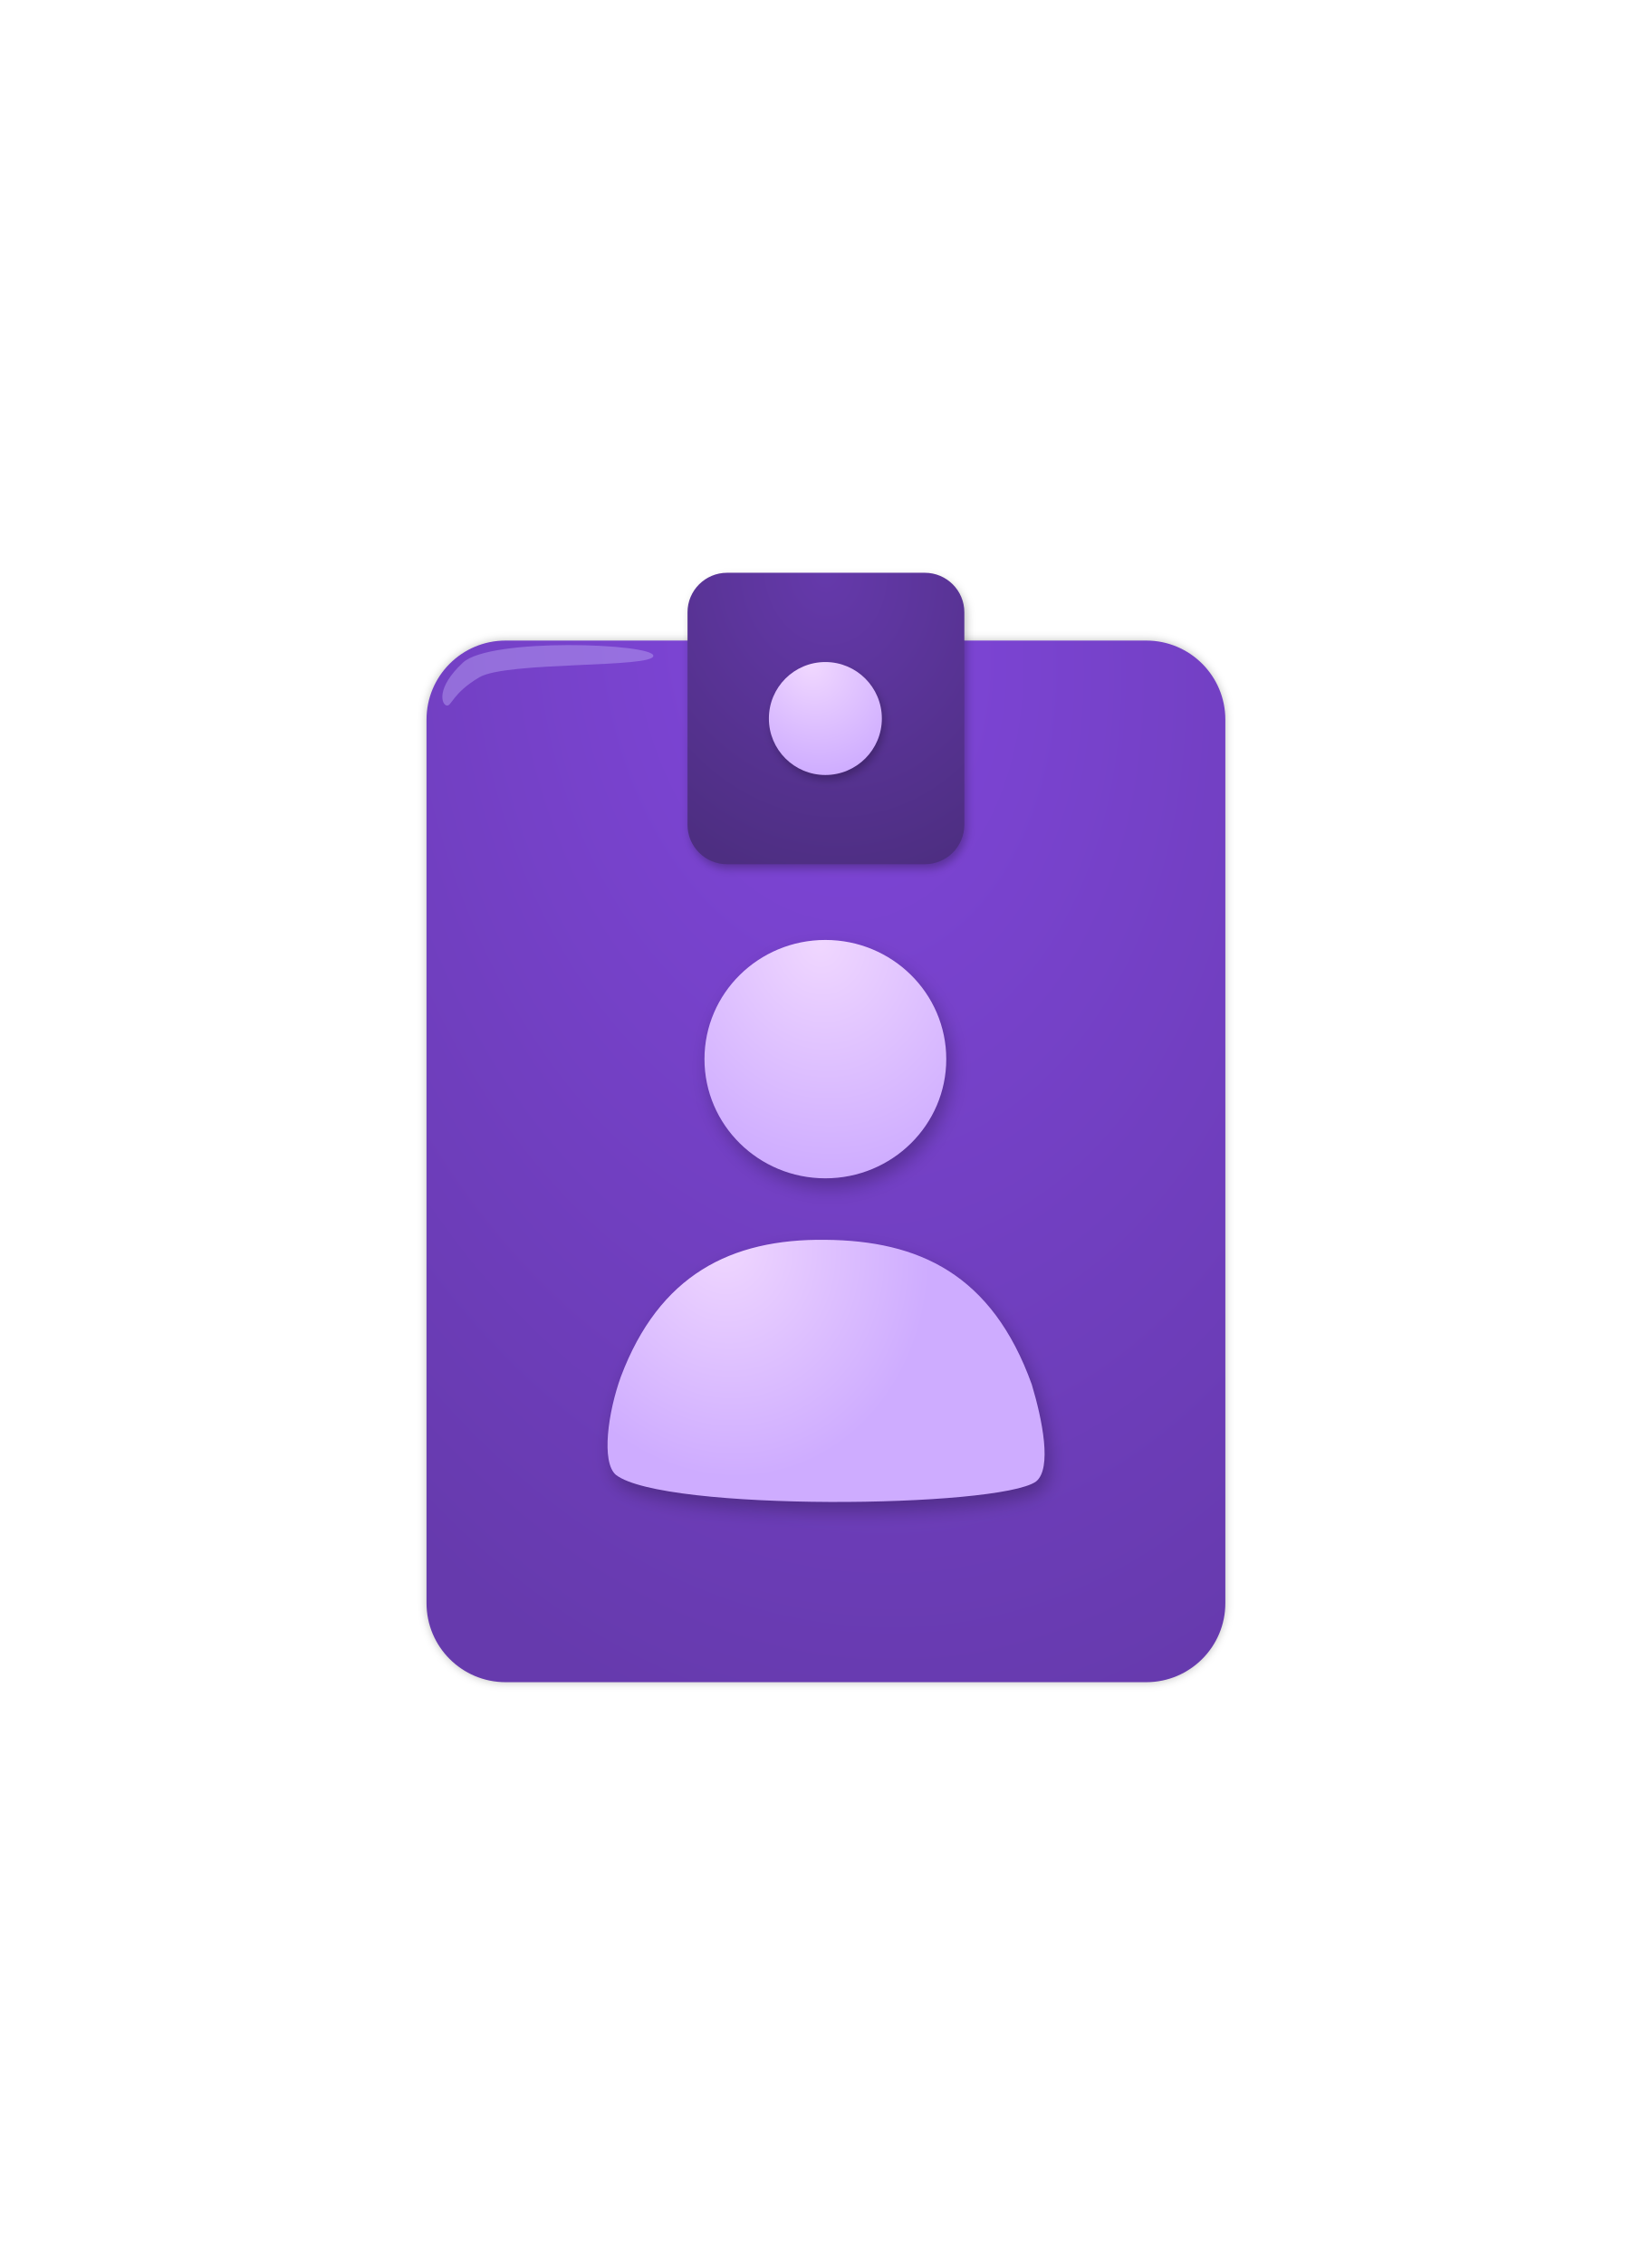
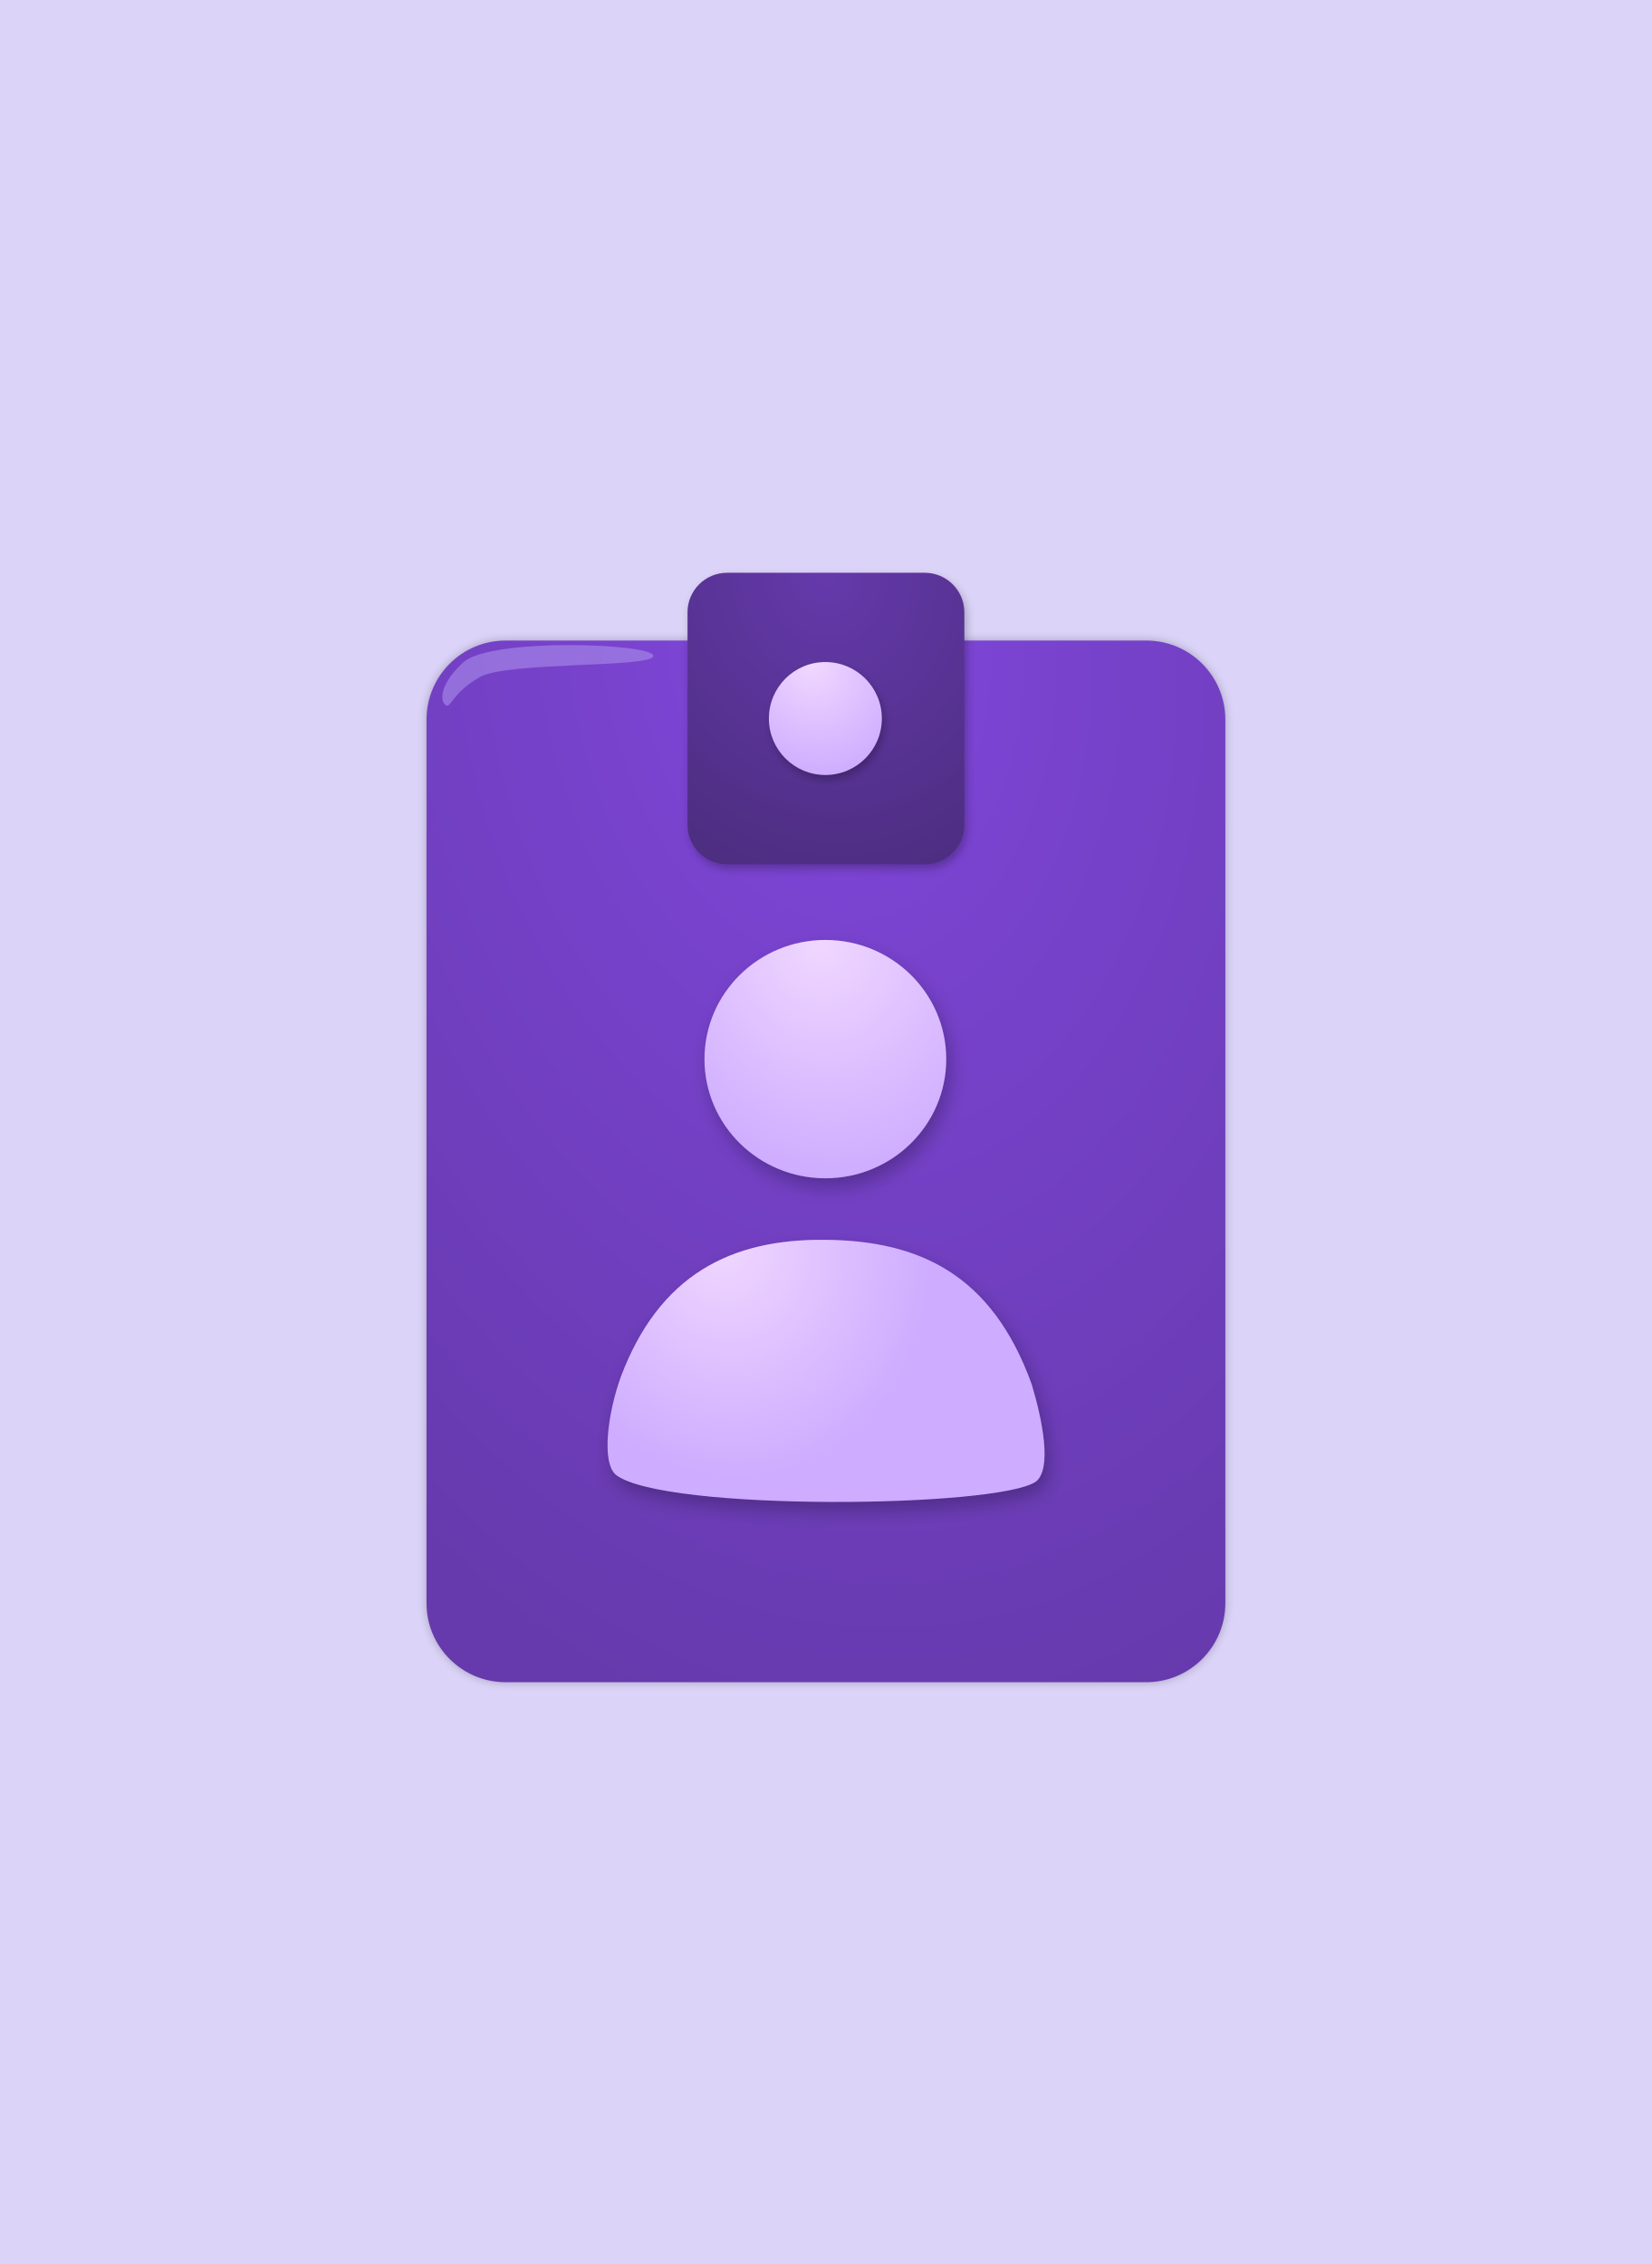
<svg xmlns="http://www.w3.org/2000/svg" xmlns:xlink="http://www.w3.org/1999/xlink" width="731" height="1002" viewBox="0 0 731 1002" fill="none" version="1.1" id="svg20">
  <defs id="defs15">
    <radialGradient id="gradient_1" gradientUnits="userSpaceOnUse" cx="0" cy="0" r="1" gradientTransform="matrix(123,993,-680.322,84.27,353,0)">
      <stop offset="0" stop-color="#8046DB" id="stop1" />
      <stop offset="1" stop-color="#663AAD" id="stop2" />
    </radialGradient>
    <filter color-interpolation-filters="sRGB" x="-0.014" y="-0.01" width="1.027" height="1.021" id="filter_2">
      <feFlood flood-opacity="0" result="BackgroundImageFix_1" id="feFlood2" />
      <feColorMatrix type="matrix" values="0 0 0 0 0 0 0 0 0 0 0 0 0 0 0 0 0 0 1 0" in="SourceAlpha" id="feColorMatrix2" />
      <feOffset dx="0" dy="0" id="feOffset2" />
      <feGaussianBlur stdDeviation="4" id="feGaussianBlur2" />
      <feColorMatrix type="matrix" values="0 0 0 0 0 0 0 0 0 0 0 0 0 0 0 0 0 0 0.251 0" id="feColorMatrix3" />
      <feBlend mode="normal" in2="BackgroundImageFix_1" result="Shadow_2" id="feBlend3" />
      <feBlend mode="normal" in="SourceGraphic" in2="Shadow_2" result="Shape_3" id="feBlend4" />
    </filter>
    <radialGradient id="gradient_3" gradientUnits="userSpaceOnUse" cx="0" cy="0" r="1" gradientTransform="matrix(42.624,277.868,-234.192,35.924,122.327,0)">
      <stop offset="0" stop-color="#6539AB" id="stop4" />
      <stop offset="1" stop-color="#4D2E81" id="stop5" />
    </radialGradient>
    <filter color-interpolation-filters="sRGB" x="-0.039" y="-0.037" width="1.087" height="1.09" id="filter_4">
      <feFlood flood-opacity="0" result="BackgroundImageFix_1" id="feFlood5" />
      <feColorMatrix type="matrix" values="0 0 0 0 0 0 0 0 0 0 0 0 0 0 0 0 0 0 1 0" in="SourceAlpha" id="feColorMatrix5" />
      <feOffset dx="2" dy="4" id="feOffset5" />
      <feGaussianBlur stdDeviation="4" id="feGaussianBlur5" />
      <feColorMatrix type="matrix" values="0 0 0 0 0 0 0 0 0 0 0 0 0 0 0 0 0 0 0.251 0" id="feColorMatrix6" />
      <feBlend mode="normal" in2="BackgroundImageFix_1" result="Shadow_2" id="feBlend6" />
      <feBlend mode="normal" in="SourceGraphic" in2="Shadow_2" result="Shape_3" id="feBlend7" />
    </filter>
    <radialGradient id="gradient_5" gradientUnits="userSpaceOnUse" cx="0" cy="0" r="1" gradientTransform="matrix(32.488,98.07,-82.266,27.252,37,0)">
      <stop offset="0.034" stop-color="#F0D7FF" id="stop7" />
      <stop offset="1" stop-color="#CEACFF" id="stop8" />
    </radialGradient>
    <filter color-interpolation-filters="sRGB" x="-0.096" y="-0.096" width="1.212" height="1.232" id="filter_6">
      <feFlood flood-opacity="0" result="BackgroundImageFix_1" id="feFlood8" />
      <feColorMatrix type="matrix" values="0 0 0 0 0 0 0 0 0 0 0 0 0 0 0 0 0 0 1 0" in="SourceAlpha" id="feColorMatrix8" />
      <feOffset dx="2" dy="4" id="feOffset8" />
      <feGaussianBlur stdDeviation="4" id="feGaussianBlur8" />
      <feColorMatrix type="matrix" values="0 0 0 0 0 0 0 0 0 0 0 0 0 0 0 0 0 0 0.251 0" id="feColorMatrix9" />
      <feBlend mode="normal" in2="BackgroundImageFix_1" result="Shadow_2" id="feBlend9" />
      <feBlend mode="normal" in="SourceGraphic" in2="Shadow_2" result="Shape_3" id="feBlend10" />
    </filter>
    <radialGradient id="gradient_7" gradientUnits="userSpaceOnUse" cx="0" cy="0" r="1" gradientTransform="matrix(46.468 204.57 -177.36 40.288 102.235 2.358)">
      <stop offset="0" stop-color="#F0D7FF" id="stop10" />
      <stop offset="1" stop-color="#CEACFF" id="stop11" />
    </radialGradient>
    <filter color-interpolation-filters="sRGB" x="-0.09" y="-0.091" width="1.198" height="1.22" id="filter_8">
      <feFlood flood-opacity="0" result="BackgroundImageFix_1" id="feFlood11" />
      <feColorMatrix type="matrix" values="0 0 0 0 0 0 0 0 0 0 0 0 0 0 0 0 0 0 1 0" in="SourceAlpha" id="feColorMatrix11" />
      <feOffset dx="4" dy="8" id="feOffset11" />
      <feGaussianBlur stdDeviation="8" id="feGaussianBlur11" />
      <feColorMatrix type="matrix" values="0 0 0 0 0 0 0 0 0 0 0 0 0 0 0 0 0 0 0.251 0" id="feColorMatrix12" />
      <feBlend mode="normal" in2="BackgroundImageFix_1" result="Shadow_2" id="feBlend12" />
      <feBlend mode="normal" in="SourceGraphic" in2="Shadow_2" result="Shape_3" id="feBlend13" />
    </filter>
    <filter color-interpolation-filters="sRGB" x="-0.05" y="-0.083" width="1.11" height="1.2" id="filter_9">
      <feFlood flood-opacity="0" result="BackgroundImageFix_1" id="feFlood13" />
      <feColorMatrix type="matrix" values="0 0 0 0 0 0 0 0 0 0 0 0 0 0 0 0 0 0 1 0" in="SourceAlpha" id="feColorMatrix13" />
      <feOffset dx="4" dy="8" id="feOffset13" />
      <feGaussianBlur stdDeviation="8" id="feGaussianBlur13" />
      <feColorMatrix type="matrix" values="0 0 0 0 0 0 0 0 0 0 0 0 0 0 0 0 0 0 0.251 0" id="feColorMatrix14" />
      <feBlend mode="normal" in2="BackgroundImageFix_1" result="Shadow_2" id="feBlend14" />
      <feBlend mode="normal" in="SourceGraphic" in2="Shadow_2" result="Shape_3" id="feBlend15" />
    </filter>
    <radialGradient xlink:href="#gradient_7" id="radialGradient20" gradientUnits="userSpaceOnUse" gradientTransform="matrix(46.468,204.57,-177.36,40.288,102.235,2.358)" cx="0" cy="0" r="1" />
    <radialGradient xlink:href="#gradient_7" id="radialGradient21" gradientUnits="userSpaceOnUse" gradientTransform="matrix(46.468,204.57,-177.36,40.288,102.235,2.358)" cx="0" cy="0" r="1" />
  </defs>
  <g transform="matrix(0.5,0,0,0.5,188.75,253.5)" id="g20">
-     <rect style="fill:#ffffff" id="rect21" width="1098.445" height="1140.266" x="-200.571" y="-81.935" transform="matrix(2,0,0,2,-377.5,-507)" />
+     <rect style="fill:#dbd3f8;fill-opacity:1" id="rect21" width="1098.445" height="1140.266" x="-200.571" y="-81.935" transform="matrix(2,0,0,2,-377.5,-507)" />
    <path d="m 637,0 c 38.665,0 70,31.335 70,70 v 782 c 0,38.665 -31.335,70 -70,70 H 70 C 31.335,922 0,890.665 0,852 V 70 C 0,31.335 31.335,0 70,0 Z" fill="url(#gradient_1)" filter="url(#filter_2)" transform="translate(0,60)" id="path15" style="fill:url(#gradient_1)" />
    <path d="M 186.737,9.501 C 186.687,-1.457 42.22,-6.875 18.237,15.501 -5.747,37.877 -0.733,52.43 3.736,53.501 8.205,54.572 8.693,42.703 32.736,28.501 56.779,14.299 186.788,20.459 186.737,9.501 Z" fill="#b69ef2" fill-rule="evenodd" fill-opacity="0.498" transform="translate(14,64)" id="path16" />
    <path d="m 210,0 c 19.333,0 35,15.667 35,35 v 188 c 0,19.333 -15.667,35 -35,35 H 35 C 15.667,258 0,242.333 0,223 V 35 C 0,15.667 15.667,0 35,0 Z" fill="url(#gradient_3)" filter="url(#filter_4)" transform="translate(231)" id="path17" style="fill:url(#gradient_3)" />
    <path d="M 0,50 C 0,22.386 22.386,0 50,0 77.614,0 100,22.386 100,50 100,77.614 77.614,100 50,100 22.386,100 0,77.614 0,50 Z" fill="url(#gradient_5)" fill-rule="evenodd" filter="url(#filter_6)" transform="translate(303,79)" id="path18" style="fill:url(#gradient_5)" />
    <path d="M 0,105.5 C 0,47.234 47.906,0 107,0 166.094,0 214,47.234 214,105.5 214,163.766 166.094,211 107,211 47.906,211 0,163.766 0,105.5 Z" fill="url(#gradient_7)" fill-rule="evenodd" filter="url(#filter_8)" transform="translate(246,325)" id="path19" style="fill:url(#radialGradient20)" />
    <path d="m 375.524,128.134 c 9.29,31.096 18.13,74.332 3.689,85.884 C 345.696,237.476 49.347,240.655 7.397,208.063 -5.752,196.73 0.452,152.538 11.829,121.129 45.778,31.211 108.981,-0.982 192.809,0.023 275.295,0.74 340.287,30.091 375.524,128.134 Z" fill="url(#gradient_7)" fill-rule="evenodd" filter="url(#filter_9)" transform="translate(160.192,590.407)" id="path20" style="fill:url(#radialGradient21)" />
  </g>
</svg>
